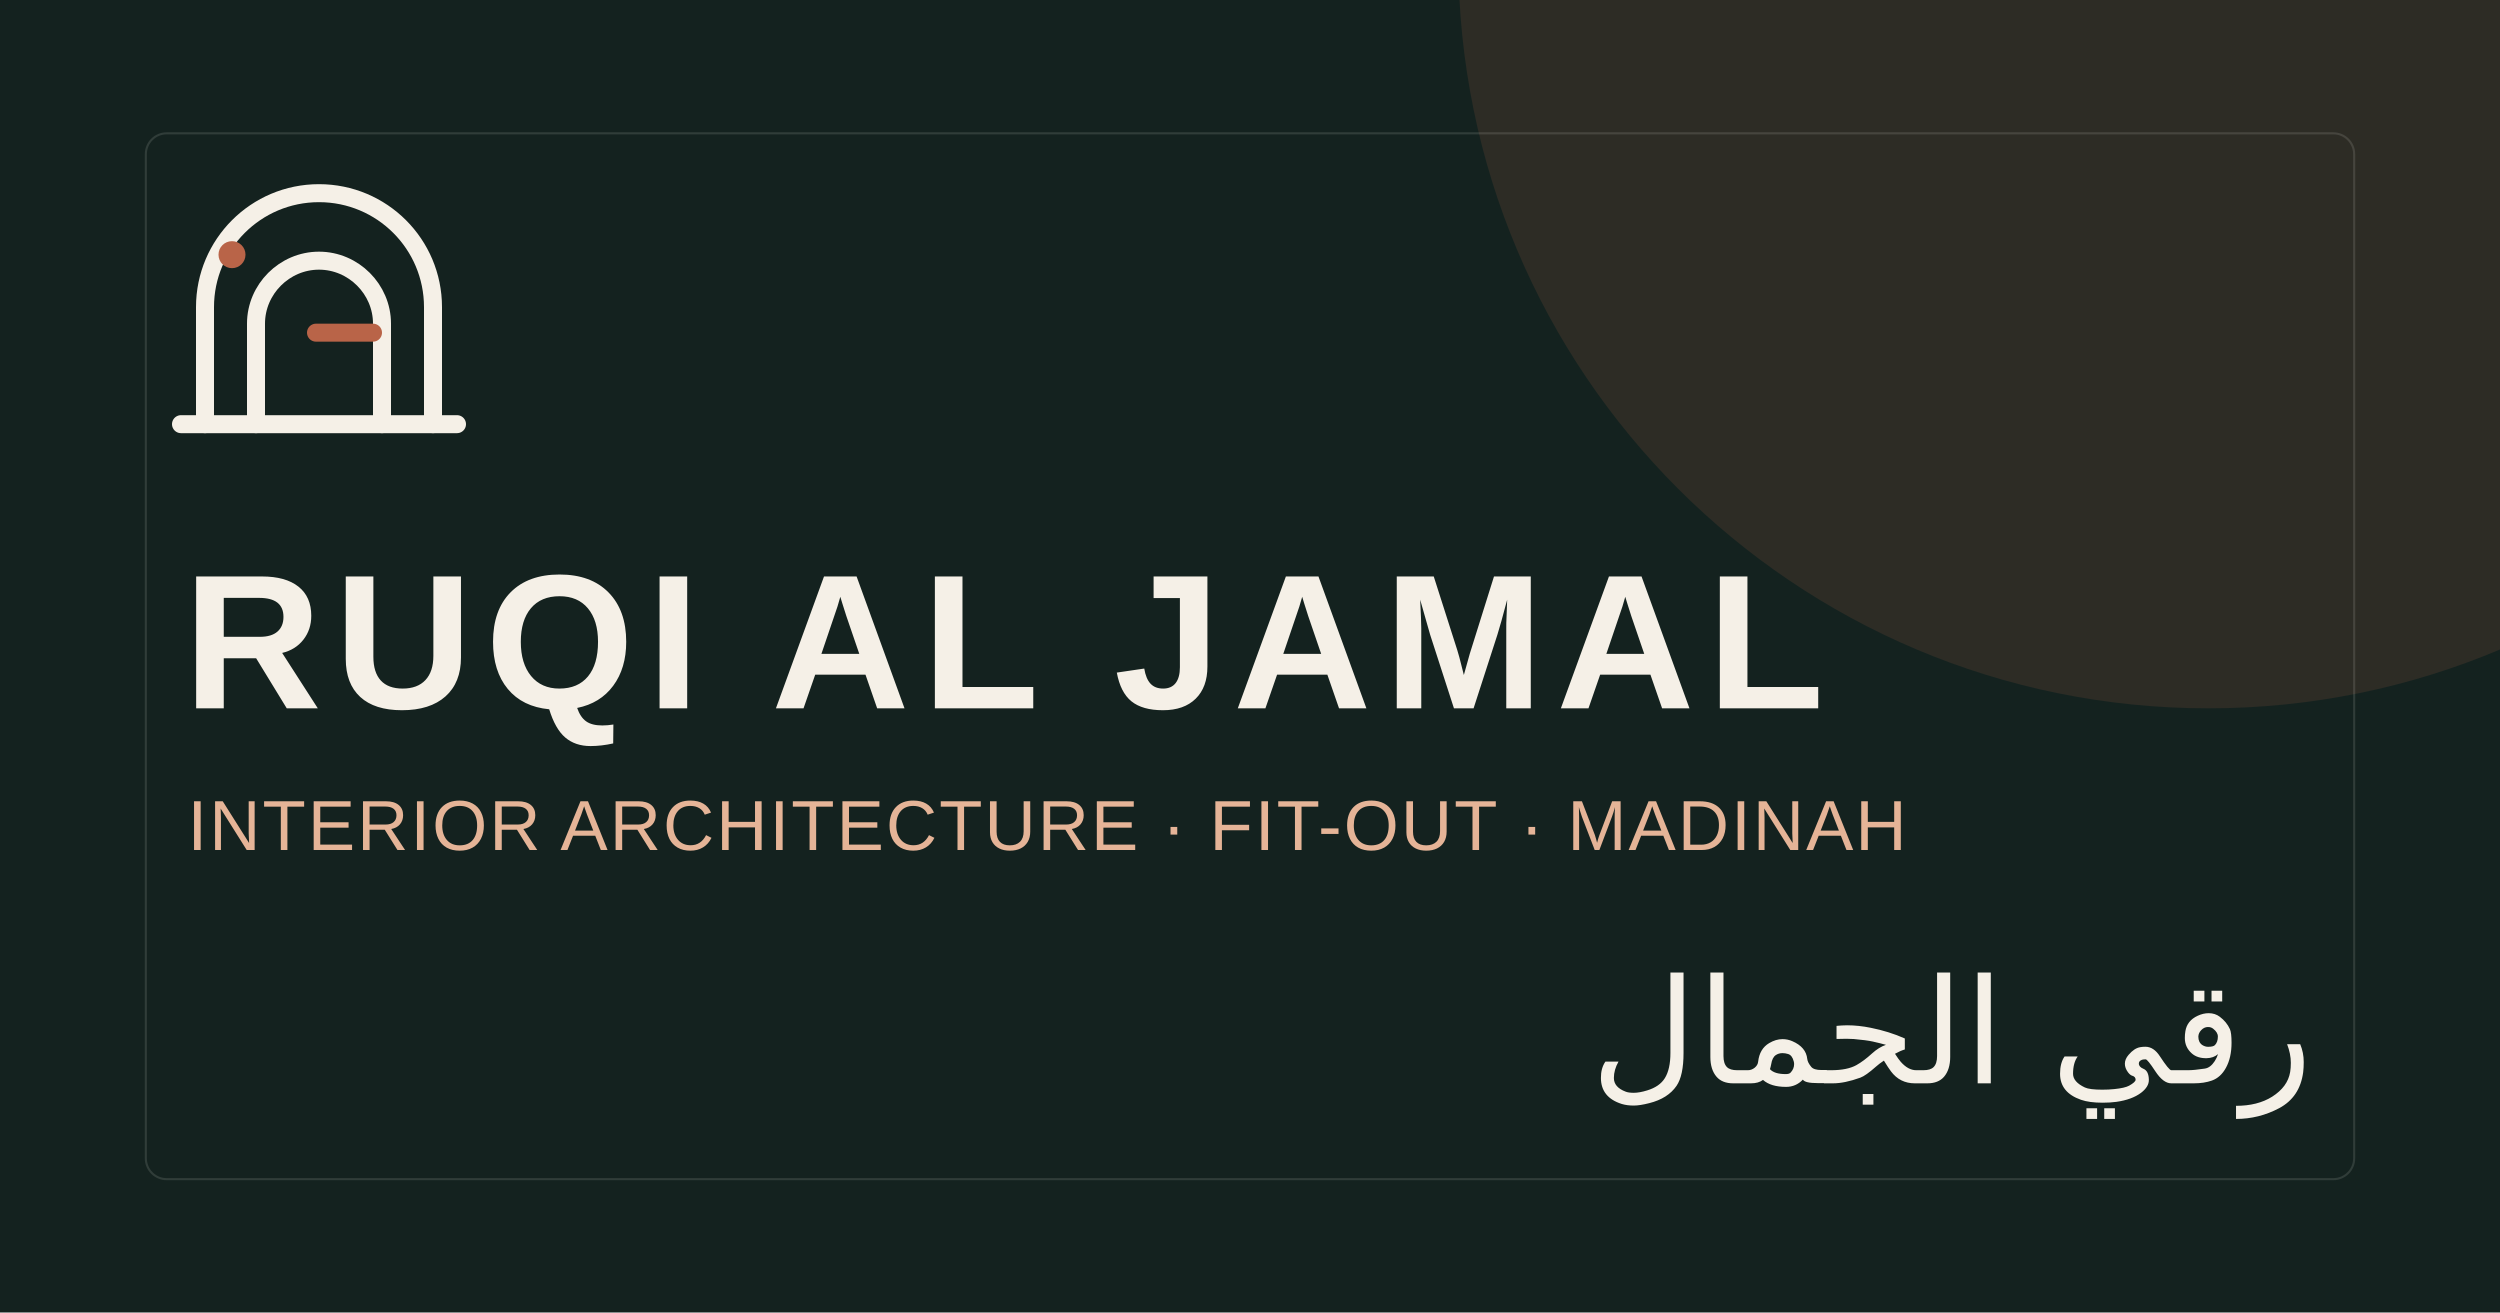
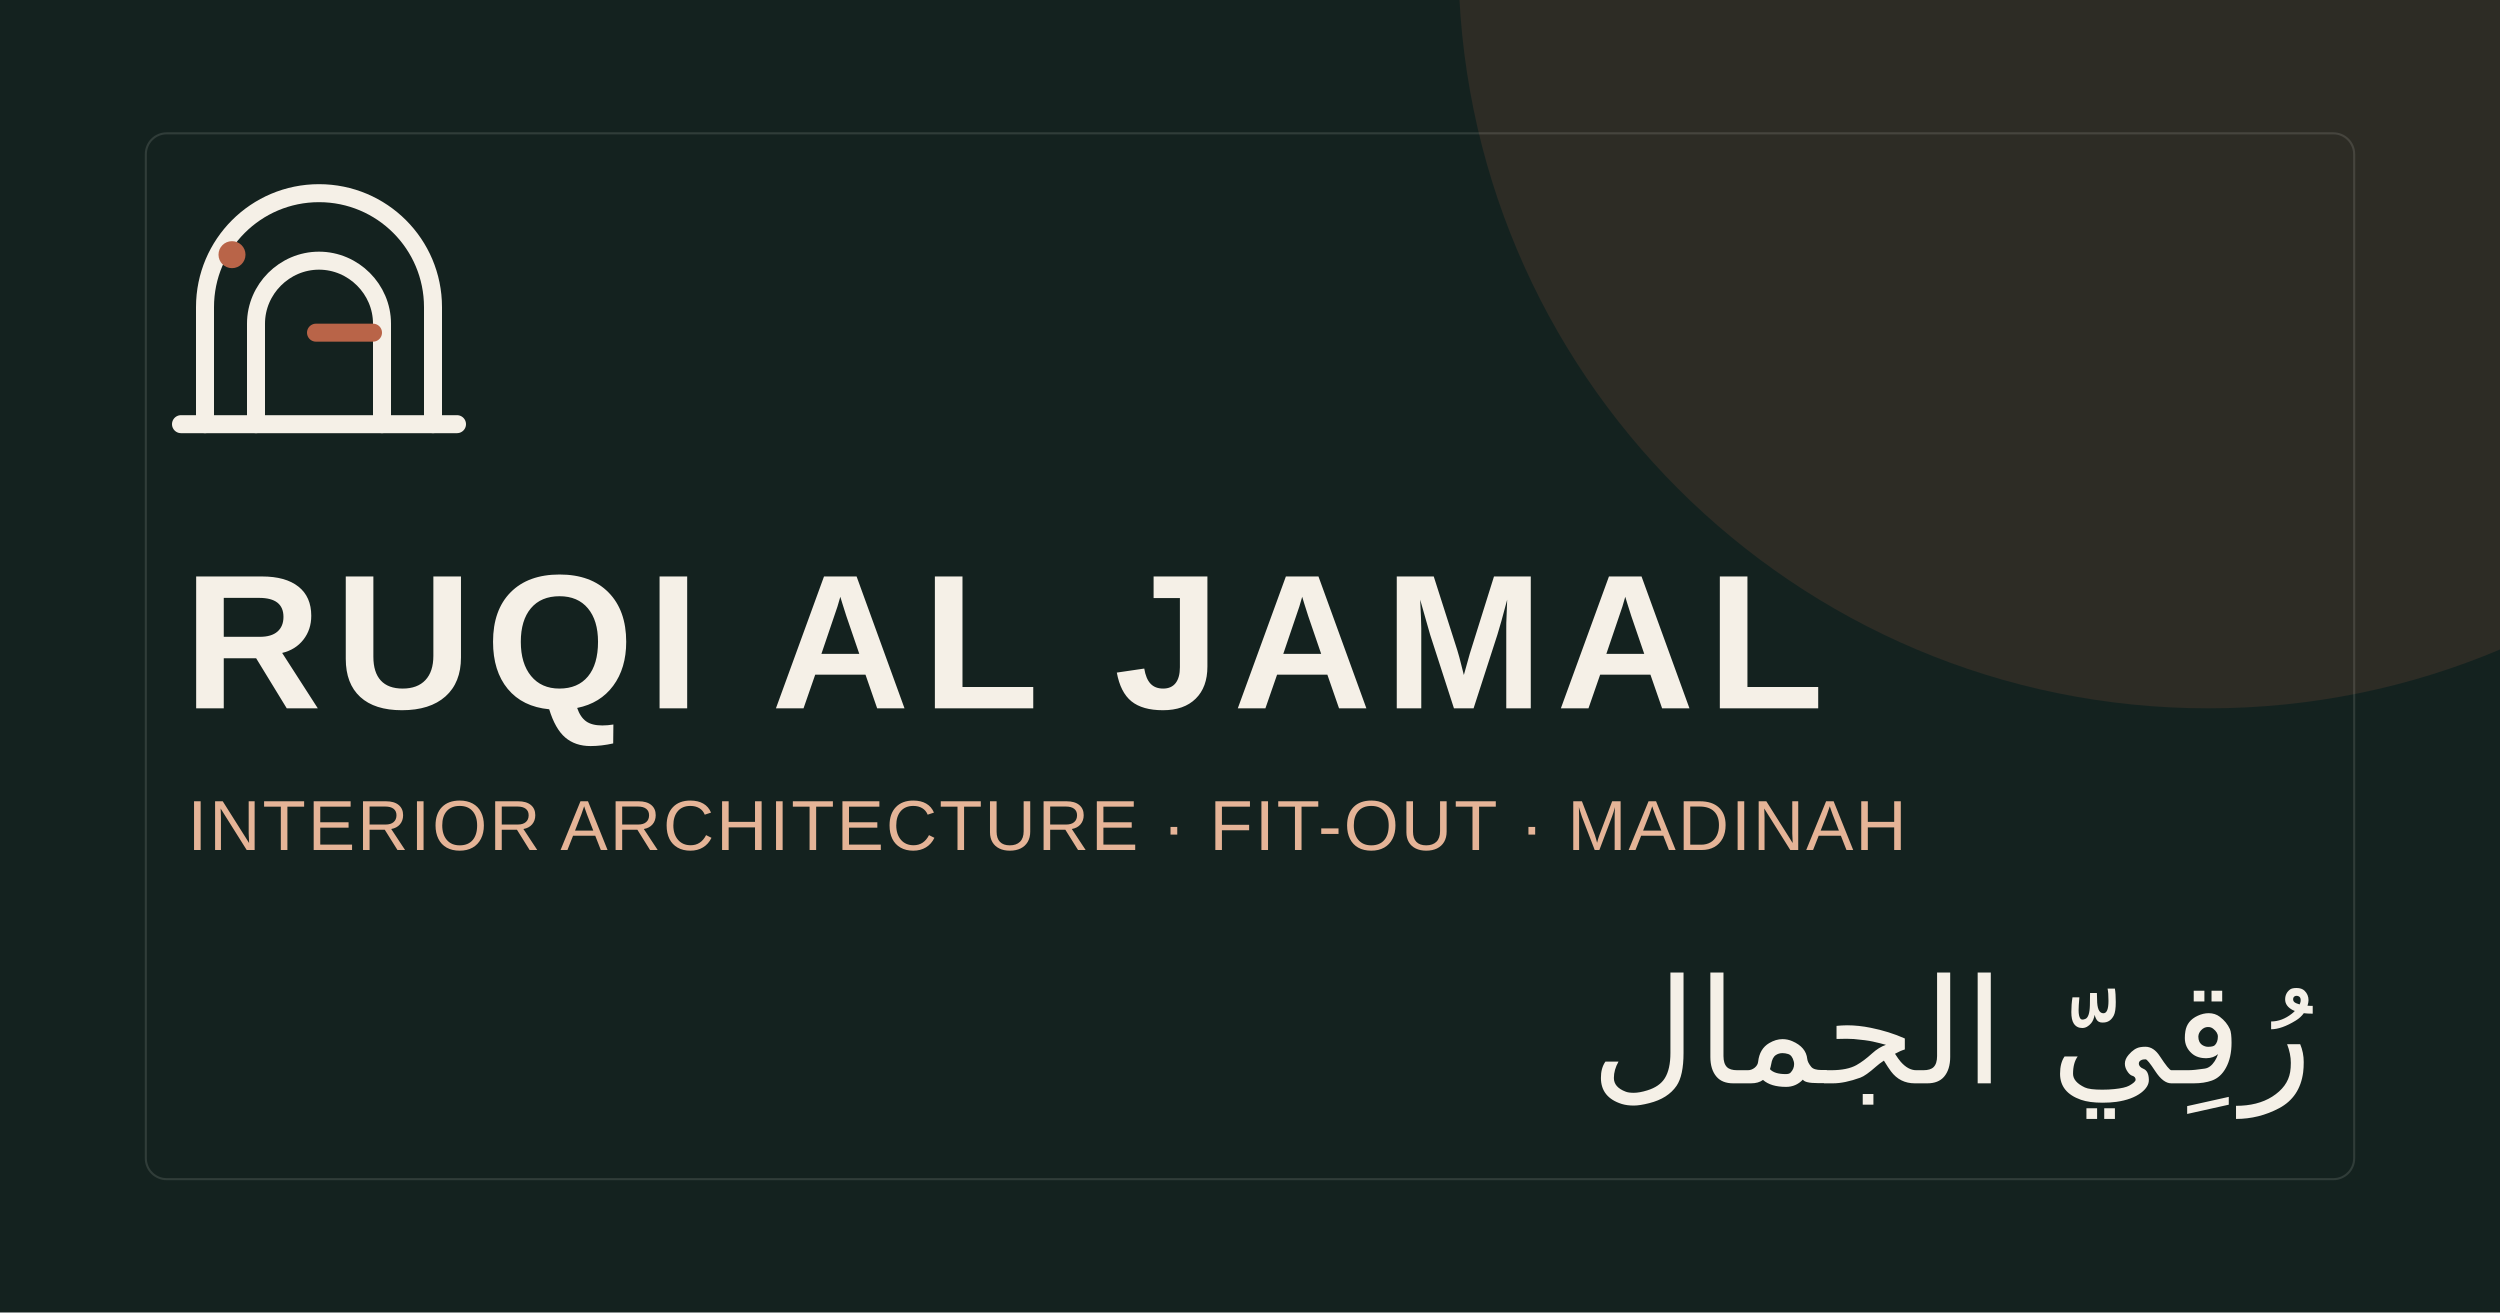
- <svg xmlns="http://www.w3.org/2000/svg" width="1200" height="630" viewBox="0 0 1200 630" role="img" aria-label="رقي الجمال للتصميم الداخلي والديكور في المدينة المنورة">
+ <svg xmlns="http://www.w3.org/2000/svg" width="1200" height="630" viewBox="0 0 1200 630" role="img" aria-label="رُقِيّ الجمال للتصميم الداخلي والديكور في المدينة المنورة">
  <rect width="1200" height="630" fill="#14221F" />
  <circle cx="1060" cy="-20" r="360" fill="#B96448" opacity=".15" />
  <rect x="70" y="64" width="1060" height="502" rx="10" fill="none" stroke="#F5F0E7" stroke-opacity=".13" />
  <g transform="translate(84 92) scale(.72)" fill="none" stroke="#F5F0E7" stroke-width="12" stroke-linecap="round" stroke-linejoin="round">
    <path d="M20 155V77C20 35 54 1 96 1s76 34 76 76v78" />
    <path d="M54 155V88c0-23 19-42 42-42s42 19 42 42v67" />
    <path d="M4 155h184" />
    <path d="M94 94h38" stroke="#B96448" />
    <circle cx="38" cy="42" r="9" fill="#B96448" stroke="none" />
  </g>
-   <text x="88" y="340" fill="#F5F0E7" font-size="92" font-family="Arial, sans-serif" font-weight="700" letter-spacing="6">RUQI AL JAMAL</text>
-   <text x="90" y="408" fill="#E5B497" font-size="34" font-family="Arial, sans-serif" letter-spacing="1">INTERIOR ARCHITECTURE · FIT-OUT · MADINAH</text>
-   <text x="1110" y="520" fill="#F5F0E7" font-size="70" text-anchor="end" font-family="Tahoma, Arial, sans-serif">رقي الجمال</text>
+   <text x="88" y="340" fill="#F5F0E7" font-size="92" font-family="Arial, sans-serif" font-weight="700" letter-spacing="6">
+     RUQI AL JAMAL
+   </text>
+   <text x="90" y="408" fill="#E5B497" font-size="34" font-family="Arial, sans-serif" letter-spacing="1">
+     INTERIOR ARCHITECTURE · FIT-OUT · MADINAH
+   </text>
+   <text x="1110" y="520" fill="#F5F0E7" font-size="70" text-anchor="end" font-family="Tahoma, Arial, sans-serif">
+     رُقِيّ الجمال
+   </text>
</svg>
